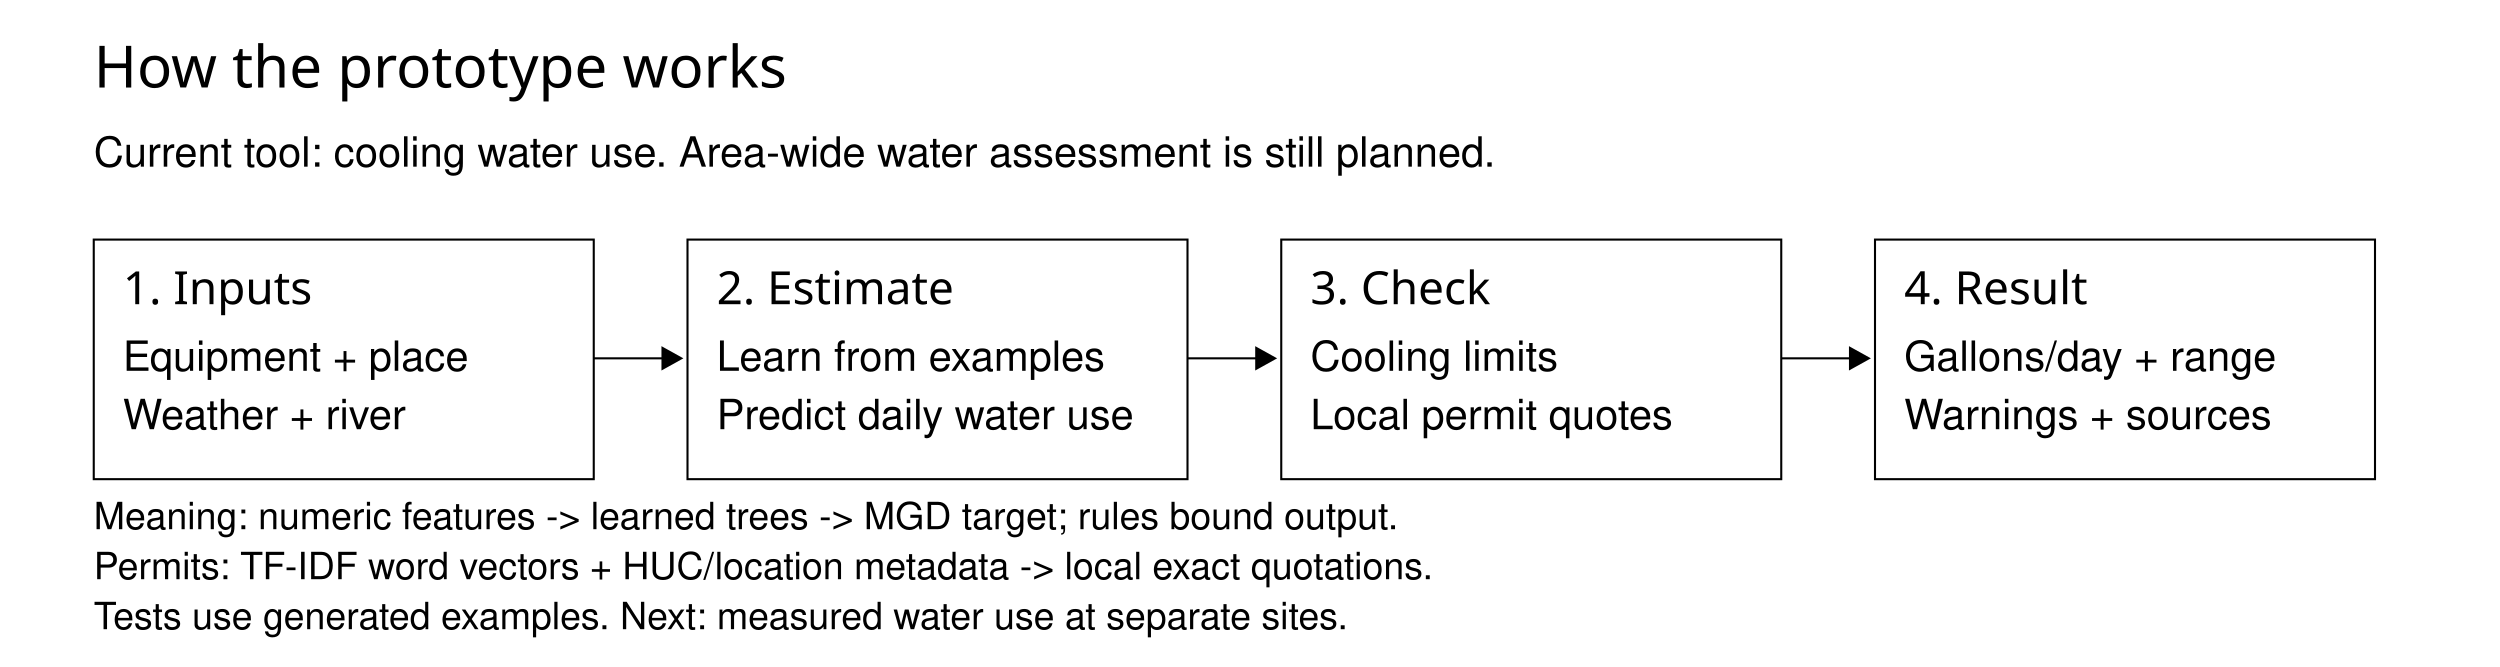
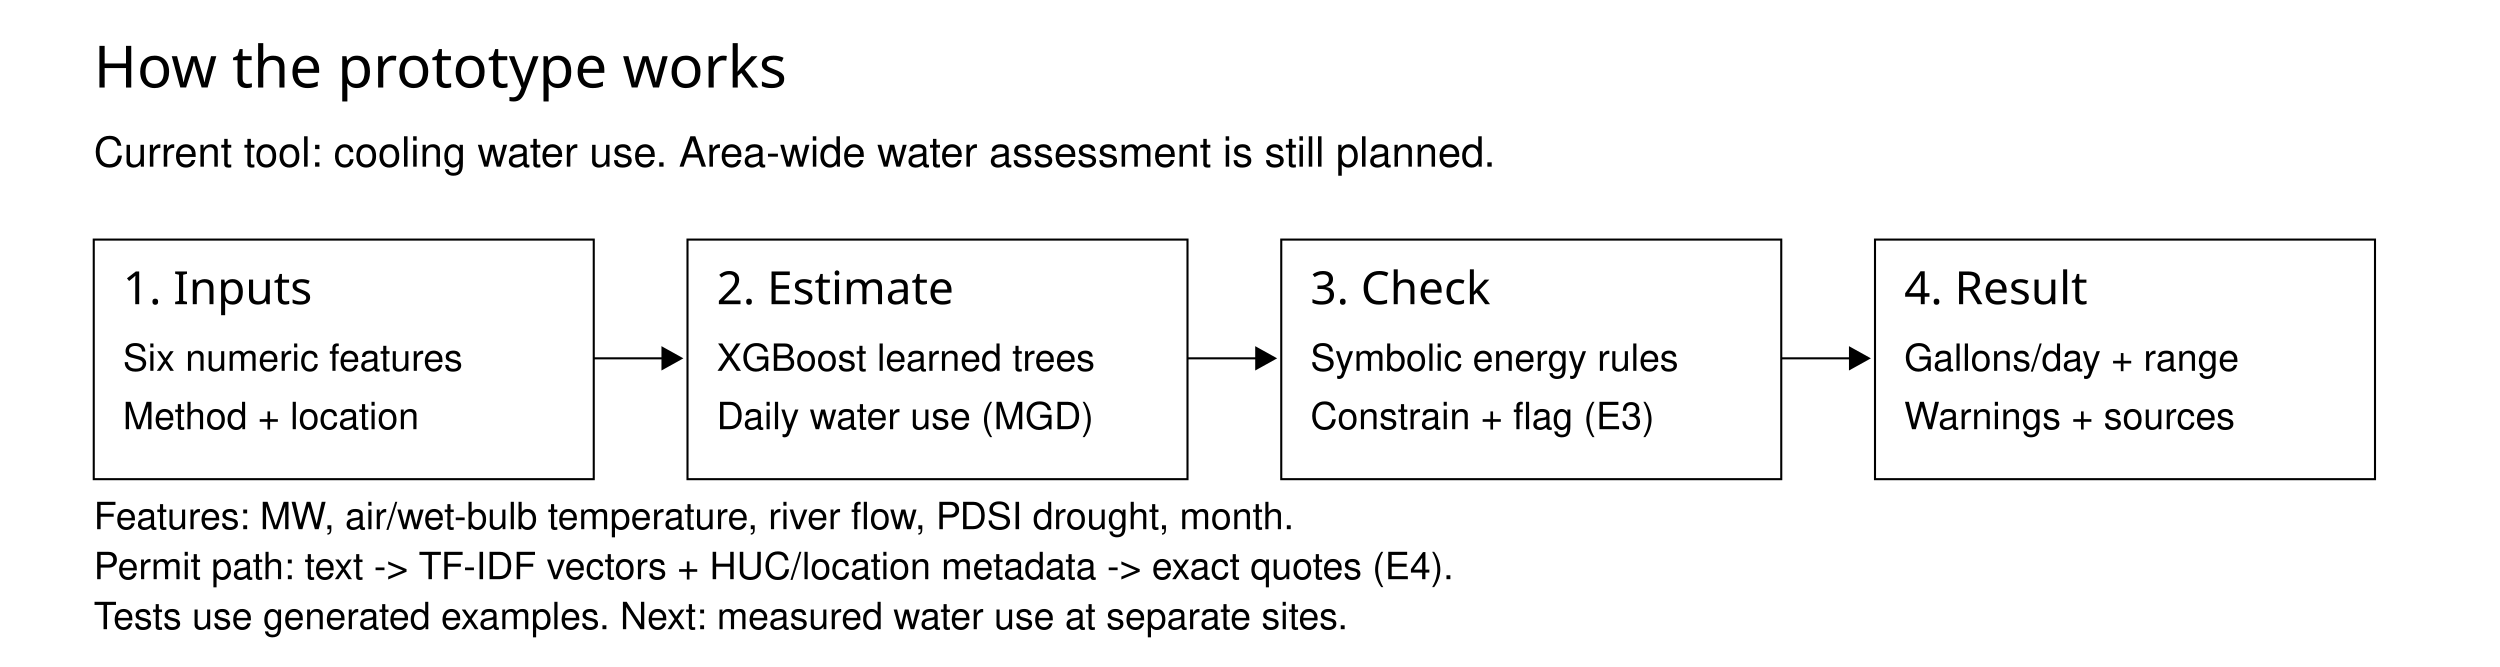
<svg xmlns="http://www.w3.org/2000/svg" width="1200" height="320" preserveAspectRatio="xMinYMin meet" viewBox="0 0 1200 320" version="1.0" fill-rule="evenodd">
  <clipPath id="clip">
    <rect x="0" y="0" width="1200" height="320" />
  </clipPath>
  <g id="group" transform="scale(1,-1) translate(0,-320)" style="clip-path: url(#clip)">
    <g transform="">
      <text x="45" y="278" style="font-family: Helvetica-Bold; font-size: 28px;fill: rgb(0%,0%,0%); stroke:none;" transform="translate(0,556) scale(1,-1)">How the prototype works</text>
      <text x="45" y="240" style="font-family: Helvetica; font-size: 20px;fill: rgb(0%,0%,0%); stroke:none;" transform="translate(0,480) scale(1,-1)">Current tool: cooling water use. Area-wide water assessment is still planned.</text>
      <rect x="45" y="90" width="240" height="115" style="stroke: rgb(0%,0%,0%); stroke-linecap: butt; stroke-width: 1; fill: rgb(100%,100%,100%); fill-rule: evenodd;" />
      <text x="59" y="174" style="font-family: Helvetica-Bold; font-size: 22px;fill: rgb(0%,0%,0%); stroke:none;" transform="translate(0,348) scale(1,-1)">1. Inputs</text>
-       <text x="59" y="142" style="font-family: Helvetica; font-size: 20px;fill: rgb(0%,0%,0%); stroke:none;" transform="translate(0,284) scale(1,-1)">Equipment + place</text>
-       <text x="59" y="114" style="font-family: Helvetica; font-size: 20px;fill: rgb(0%,0%,0%); stroke:none;" transform="translate(0,228) scale(1,-1)">Weather + river</text>
+       <text x="59" y="142" style="font-family: Helvetica; font-size: 18px;fill: rgb(0%,0%,0%); stroke:none;" transform="translate(0,284) scale(1,-1)">Six numeric features</text>
+       <text x="59" y="114" style="font-family: Helvetica; font-size: 18px;fill: rgb(0%,0%,0%); stroke:none;" transform="translate(0,228) scale(1,-1)">Method + location</text>
      <path d="M 285,148 L 320,148 Z" style="stroke: rgb(0%,0%,0%); stroke-linecap: butt; stroke-width: 1;" />
      <polygon points="327 148, 318 153, 318 143" style="stroke: rgb(0%,0%,0%); stroke-linecap: butt; stroke-width: 1; fill: rgb(0%,0%,0%); fill-rule: evenodd;" />
      <rect x="330" y="90" width="240" height="115" style="stroke: rgb(0%,0%,0%); stroke-linecap: butt; stroke-width: 1; fill: rgb(100%,100%,100%); fill-rule: evenodd;" />
      <text x="344" y="174" style="font-family: Helvetica-Bold; font-size: 22px;fill: rgb(0%,0%,0%); stroke:none;" transform="translate(0,348) scale(1,-1)">2. Estimate</text>
-       <text x="344" y="142" style="font-family: Helvetica; font-size: 20px;fill: rgb(0%,0%,0%); stroke:none;" transform="translate(0,284) scale(1,-1)">Learn from examples</text>
-       <text x="344" y="114" style="font-family: Helvetica; font-size: 20px;fill: rgb(0%,0%,0%); stroke:none;" transform="translate(0,228) scale(1,-1)">Predict daily water use</text>
+       <text x="344" y="142" style="font-family: Helvetica; font-size: 18px;fill: rgb(0%,0%,0%); stroke:none;" transform="translate(0,284) scale(1,-1)">XGBoost learned trees</text>
+       <text x="344" y="114" style="font-family: Helvetica; font-size: 18px;fill: rgb(0%,0%,0%); stroke:none;" transform="translate(0,228) scale(1,-1)">Daily water use (MGD)</text>
      <path d="M 570,148 L 605,148 Z" style="stroke: rgb(0%,0%,0%); stroke-linecap: butt; stroke-width: 1;" />
      <polygon points="612 148, 603 153, 603 143" style="stroke: rgb(0%,0%,0%); stroke-linecap: butt; stroke-width: 1; fill: rgb(0%,0%,0%); fill-rule: evenodd;" />
      <rect x="615" y="90" width="240" height="115" style="stroke: rgb(0%,0%,0%); stroke-linecap: butt; stroke-width: 1; fill: rgb(100%,100%,100%); fill-rule: evenodd;" />
      <text x="629" y="174" style="font-family: Helvetica-Bold; font-size: 22px;fill: rgb(0%,0%,0%); stroke:none;" transform="translate(0,348) scale(1,-1)">3. Check</text>
-       <text x="629" y="142" style="font-family: Helvetica; font-size: 20px;fill: rgb(0%,0%,0%); stroke:none;" transform="translate(0,284) scale(1,-1)">Cooling limits</text>
-       <text x="629" y="114" style="font-family: Helvetica; font-size: 20px;fill: rgb(0%,0%,0%); stroke:none;" transform="translate(0,228) scale(1,-1)">Local permit quotes</text>
+       <text x="629" y="142" style="font-family: Helvetica; font-size: 18px;fill: rgb(0%,0%,0%); stroke:none;" transform="translate(0,284) scale(1,-1)">Symbolic energy rules</text>
+       <text x="629" y="114" style="font-family: Helvetica; font-size: 18px;fill: rgb(0%,0%,0%); stroke:none;" transform="translate(0,228) scale(1,-1)">Constrain + flag (E3)</text>
      <path d="M 855,148 L 890,148 Z" style="stroke: rgb(0%,0%,0%); stroke-linecap: butt; stroke-width: 1;" />
      <polygon points="897 148, 888 153, 888 143" style="stroke: rgb(0%,0%,0%); stroke-linecap: butt; stroke-width: 1; fill: rgb(0%,0%,0%); fill-rule: evenodd;" />
      <rect x="900" y="90" width="240" height="115" style="stroke: rgb(0%,0%,0%); stroke-linecap: butt; stroke-width: 1; fill: rgb(100%,100%,100%); fill-rule: evenodd;" />
      <text x="914" y="174" style="font-family: Helvetica-Bold; font-size: 22px;fill: rgb(0%,0%,0%); stroke:none;" transform="translate(0,348) scale(1,-1)">4. Result</text>
-       <text x="914" y="142" style="font-family: Helvetica; font-size: 20px;fill: rgb(0%,0%,0%); stroke:none;" transform="translate(0,284) scale(1,-1)">Gallons/day + range</text>
-       <text x="914" y="114" style="font-family: Helvetica; font-size: 20px;fill: rgb(0%,0%,0%); stroke:none;" transform="translate(0,228) scale(1,-1)">Warnings + sources</text>
-       <text x="45" y="66" style="font-family: Helvetica; font-size: 18px;fill: rgb(0%,0%,0%); stroke:none;" transform="translate(0,132) scale(1,-1)">Meaning: numeric features -&gt; learned trees -&gt; MGD target; rules bound output.</text>
-       <text x="45" y="42" style="font-family: Helvetica; font-size: 18px;fill: rgb(0%,0%,0%); stroke:none;" transform="translate(0,84) scale(1,-1)">Permits: TF-IDF word vectors + HUC/location metadata -&gt; local exact quotations.</text>
+       <text x="914" y="142" style="font-family: Helvetica; font-size: 18px;fill: rgb(0%,0%,0%); stroke:none;" transform="translate(0,284) scale(1,-1)">Gallons/day + range</text>
+       <text x="914" y="114" style="font-family: Helvetica; font-size: 18px;fill: rgb(0%,0%,0%); stroke:none;" transform="translate(0,228) scale(1,-1)">Warnings + sources</text>
+       <text x="45" y="66" style="font-family: Helvetica; font-size: 18px;fill: rgb(0%,0%,0%); stroke:none;" transform="translate(0,132) scale(1,-1)">Features: MW, air/wet-bulb temperature, river flow, PDSI drought, month.</text>
+       <text x="45" y="42" style="font-family: Helvetica; font-size: 18px;fill: rgb(0%,0%,0%); stroke:none;" transform="translate(0,84) scale(1,-1)">Permit path: text -&gt; TF-IDF vectors + HUC/location metadata -&gt; exact quotes (E4).</text>
      <text x="45" y="18" style="font-family: Helvetica; font-size: 18px;fill: rgb(0%,0%,0%); stroke:none;" transform="translate(0,36) scale(1,-1)">Tests use generated examples. Next: measured water use at separate sites.</text>
    </g>
  </g>
</svg>
